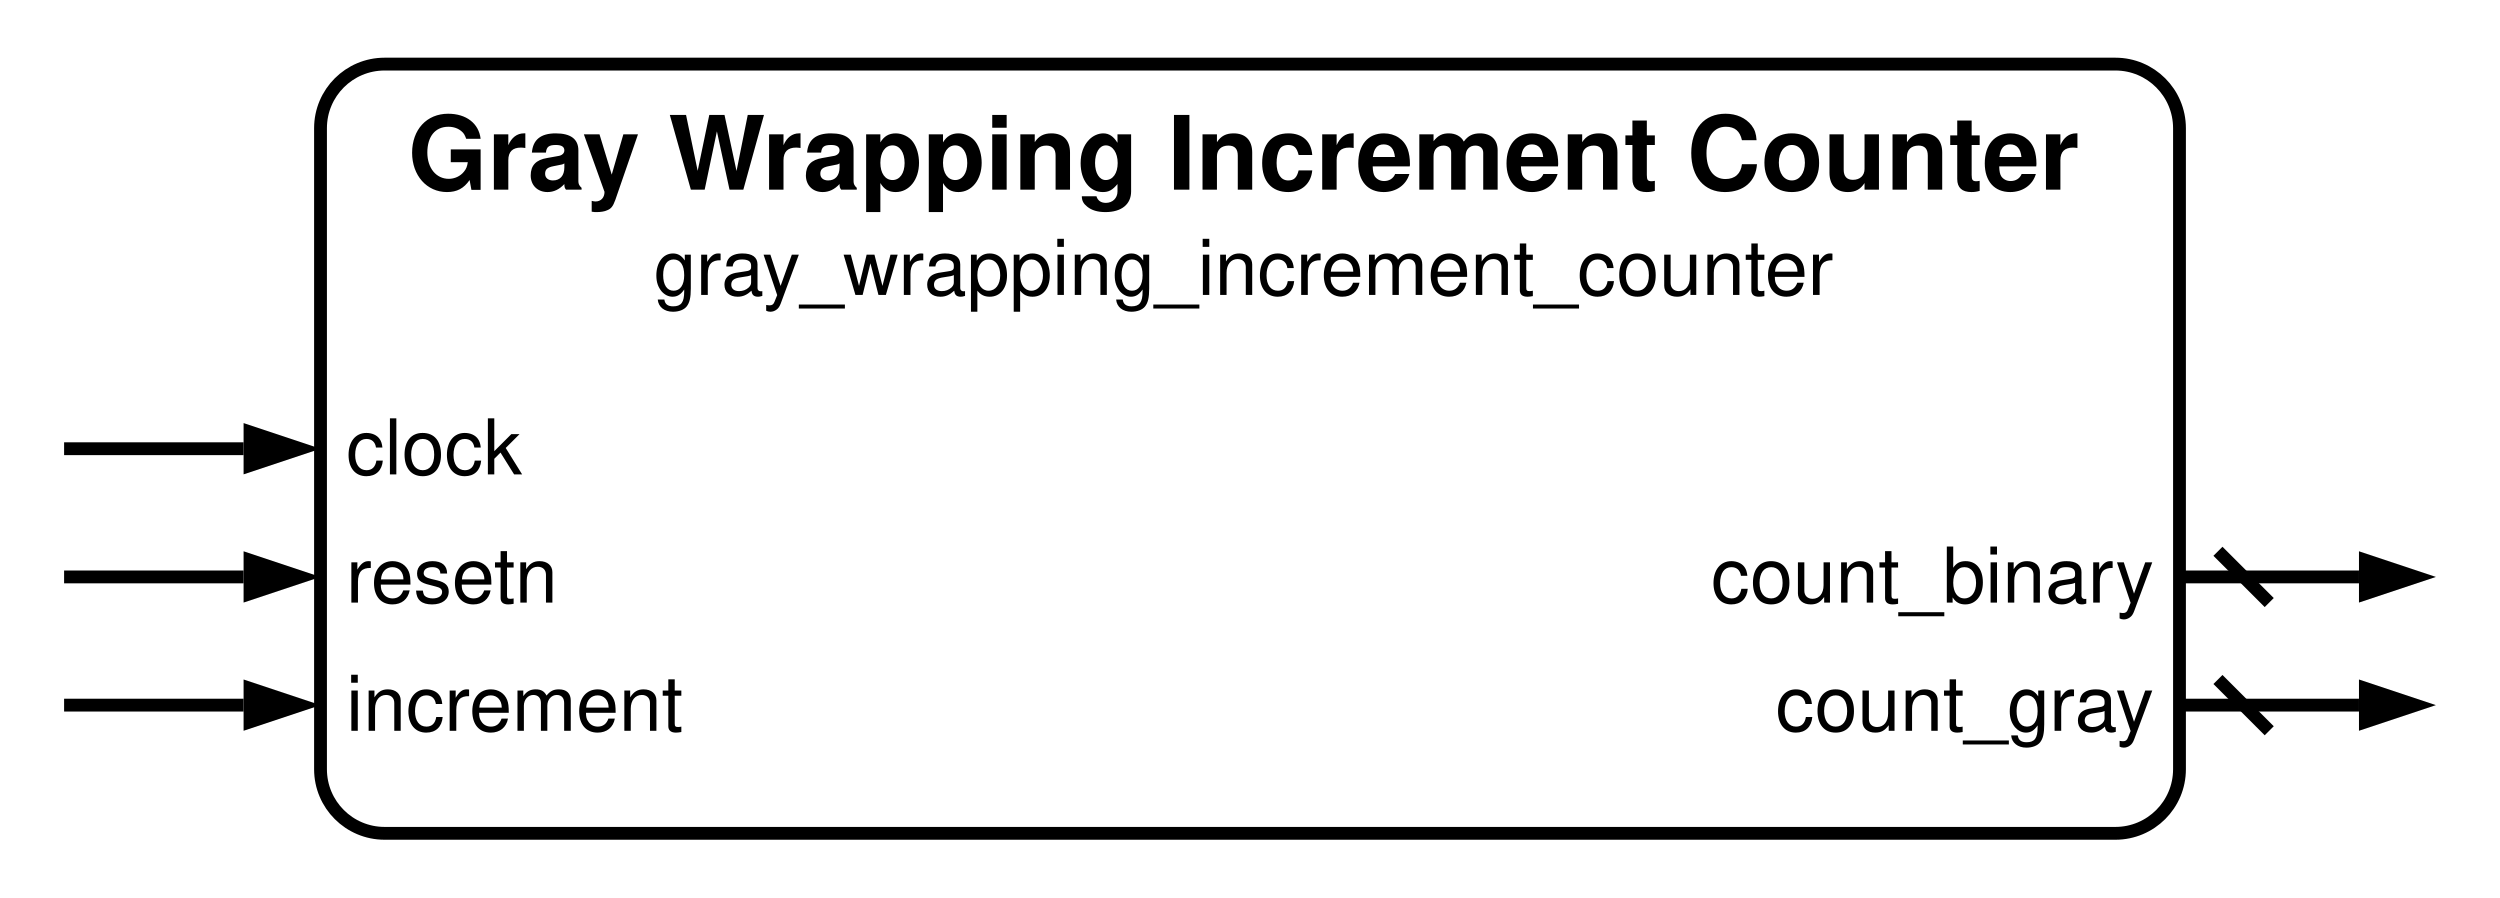
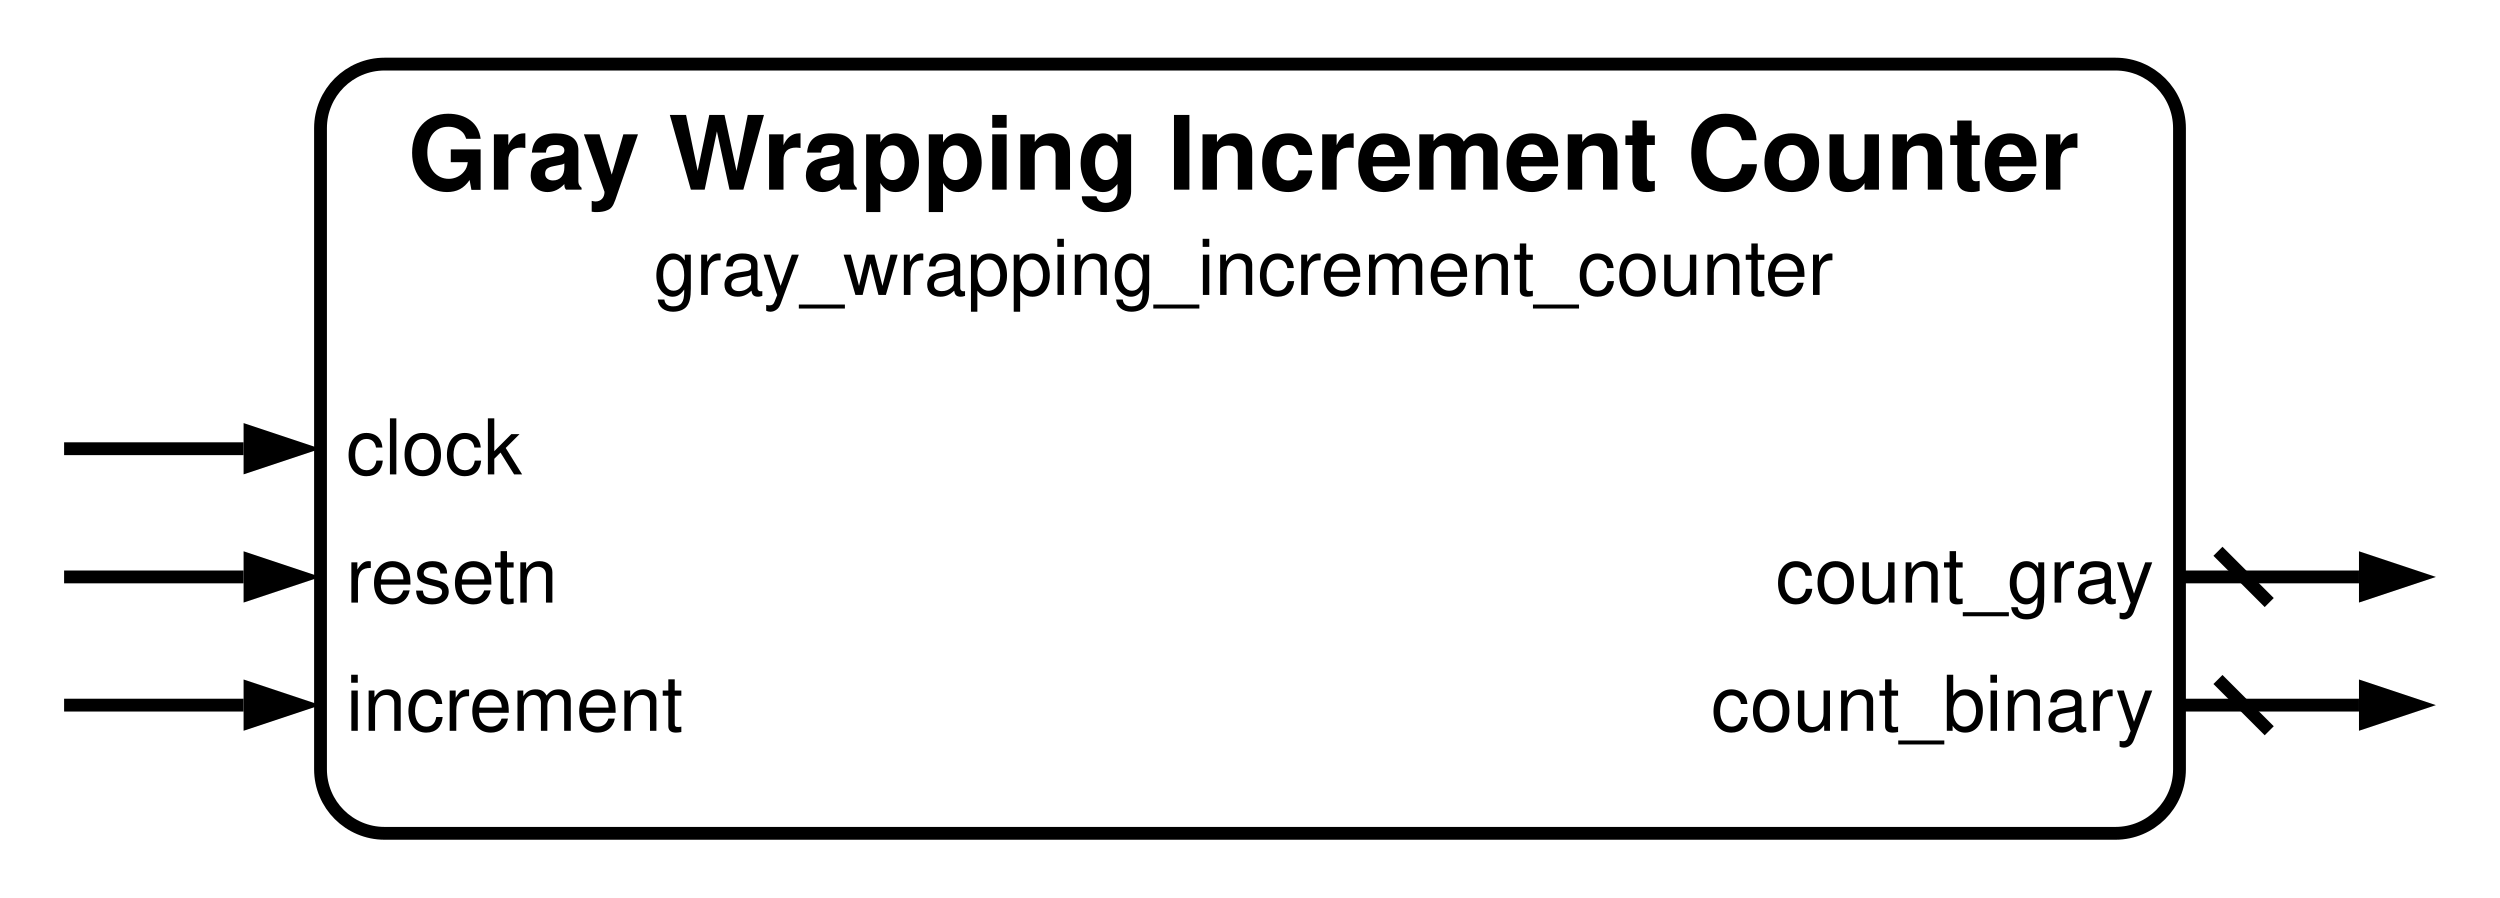
<svg xmlns="http://www.w3.org/2000/svg" width="390" height="140" viewBox="0 0 195 70">
  <rect x="25" y="5" width="145" height="60" fill="none" stroke="black" stroke-width="1" rx="5" />
  <text x="97" y="12" text-anchor="middle" dominant-baseline="middle" font-family="Helvetica" font-size="8" font-weight="bold" fill="black">Gray Wrapping Increment Counter</text>
  <text x="97" y="21" text-anchor="middle" dominant-baseline="middle" font-family="Helvetica" font-size="6" font-weight="regular" fill="black">gray_wrapping_increment_counter</text>
  <text x="27" y="35" text-anchor="start" dominant-baseline="middle" font-family="Helvetica" font-size="6" font-weight="regular" fill="black">clock</text>
  <line x1="19" y1="35" x2="5" y2="35" stroke="black" stroke-width="1" />
  <path d="M 25 35 l -6 +2.0 v -4 z" fill="black" />
  <text x="27" y="45" text-anchor="start" dominant-baseline="middle" font-family="Helvetica" font-size="6" font-weight="regular" fill="black">resetn</text>
  <line x1="19" y1="45" x2="5" y2="45" stroke="black" stroke-width="1" />
  <path d="M 25 45 l -6 +2.0 v -4 z" fill="black" />
-   <text x="168" y="45" text-anchor="end" dominant-baseline="middle" font-family="Helvetica" font-size="6" font-weight="regular" fill="black">count_binary</text>
+   <text x="168" y="45" text-anchor="end" dominant-baseline="middle" font-family="Helvetica" font-size="6" font-weight="regular" fill="black">count_gray</text>
  <line x1="170" y1="45" x2="184" y2="45" stroke="black" stroke-width="1" />
  <path d="M 190 45 l -6 +2.0 v -4 z" fill="black" />
  <line x1="173" y1="43" x2="177" y2="47" stroke="black" stroke-width="1" />
  <text x="27" y="55" text-anchor="start" dominant-baseline="middle" font-family="Helvetica" font-size="6" font-weight="regular" fill="black">increment</text>
  <line x1="19" y1="55" x2="5" y2="55" stroke="black" stroke-width="1" />
  <path d="M 25 55 l -6 +2.0 v -4 z" fill="black" />
-   <text x="168" y="55" text-anchor="end" dominant-baseline="middle" font-family="Helvetica" font-size="6" font-weight="regular" fill="black">count_gray</text>
+   <text x="168" y="55" text-anchor="end" dominant-baseline="middle" font-family="Helvetica" font-size="6" font-weight="regular" fill="black">count_binary</text>
  <line x1="170" y1="55" x2="184" y2="55" stroke="black" stroke-width="1" />
  <path d="M 190 55 l -6 +2.0 v -4 z" fill="black" />
  <line x1="173" y1="53" x2="177" y2="57" stroke="black" stroke-width="1" />
  <style>
      @media (prefers-color-scheme: dark) {
        :root {
          filter: invert(100%) hue-rotate(180deg);
        }
      }
    </style>
</svg>
